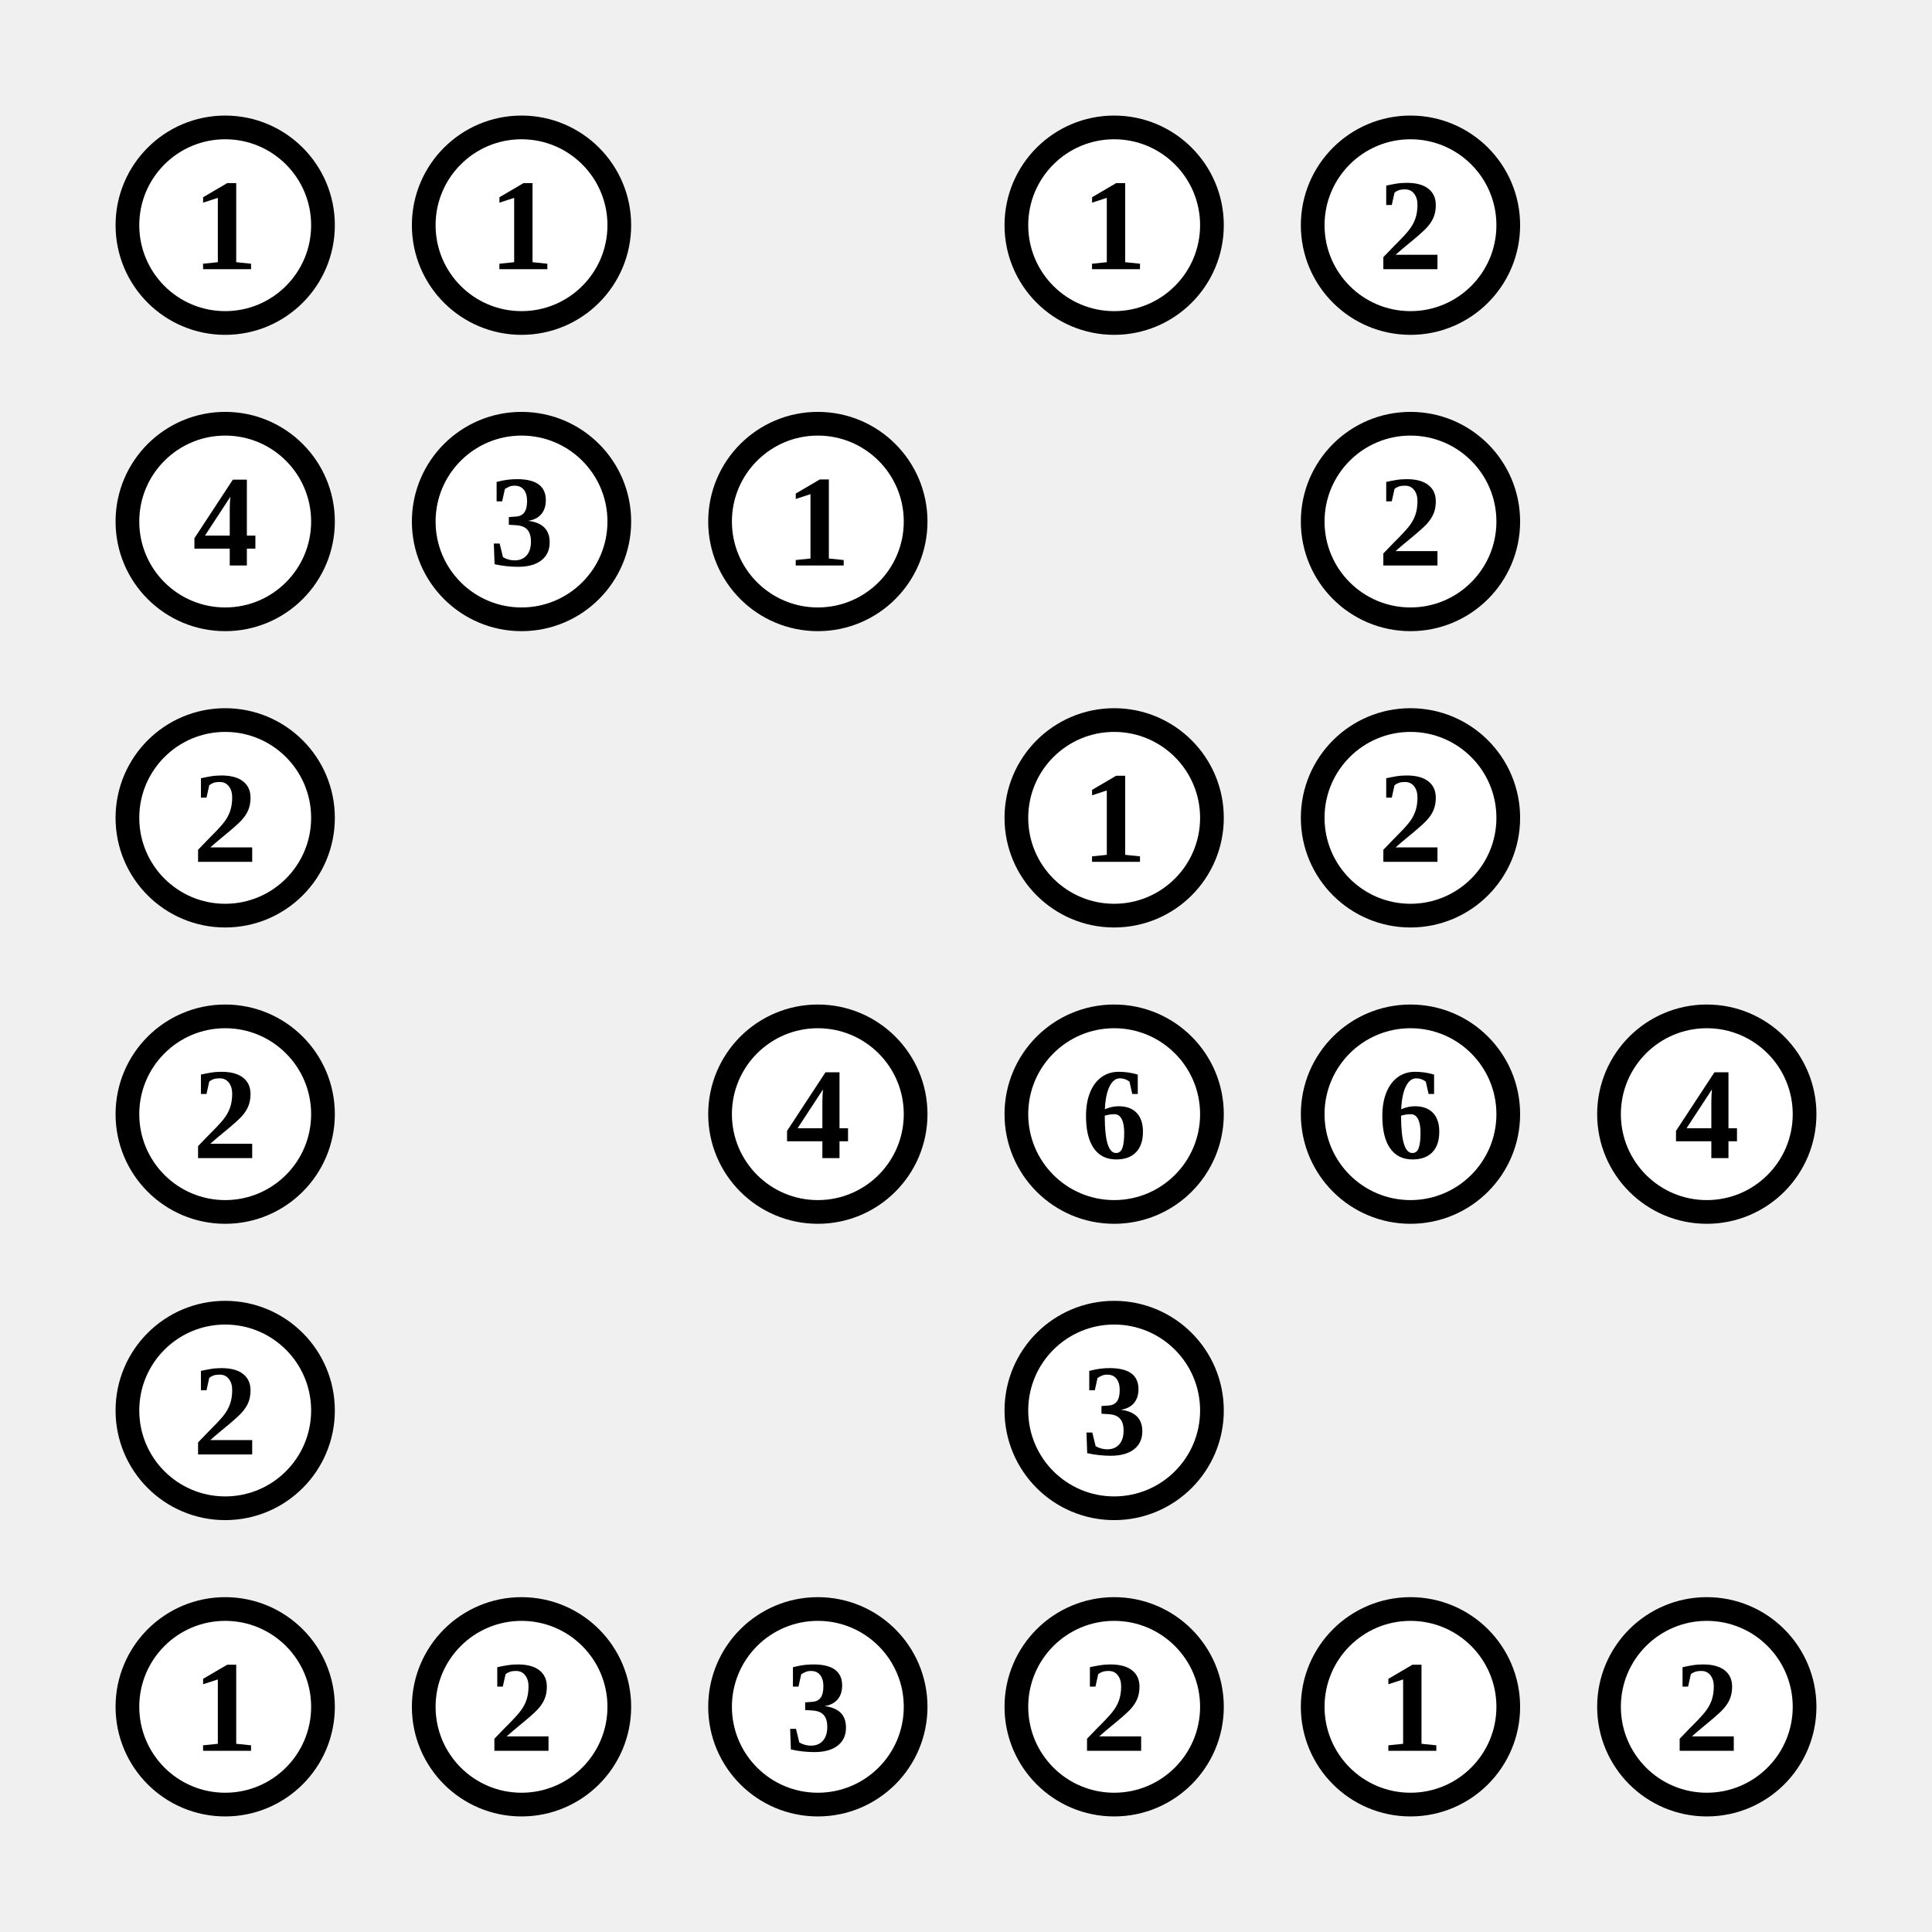
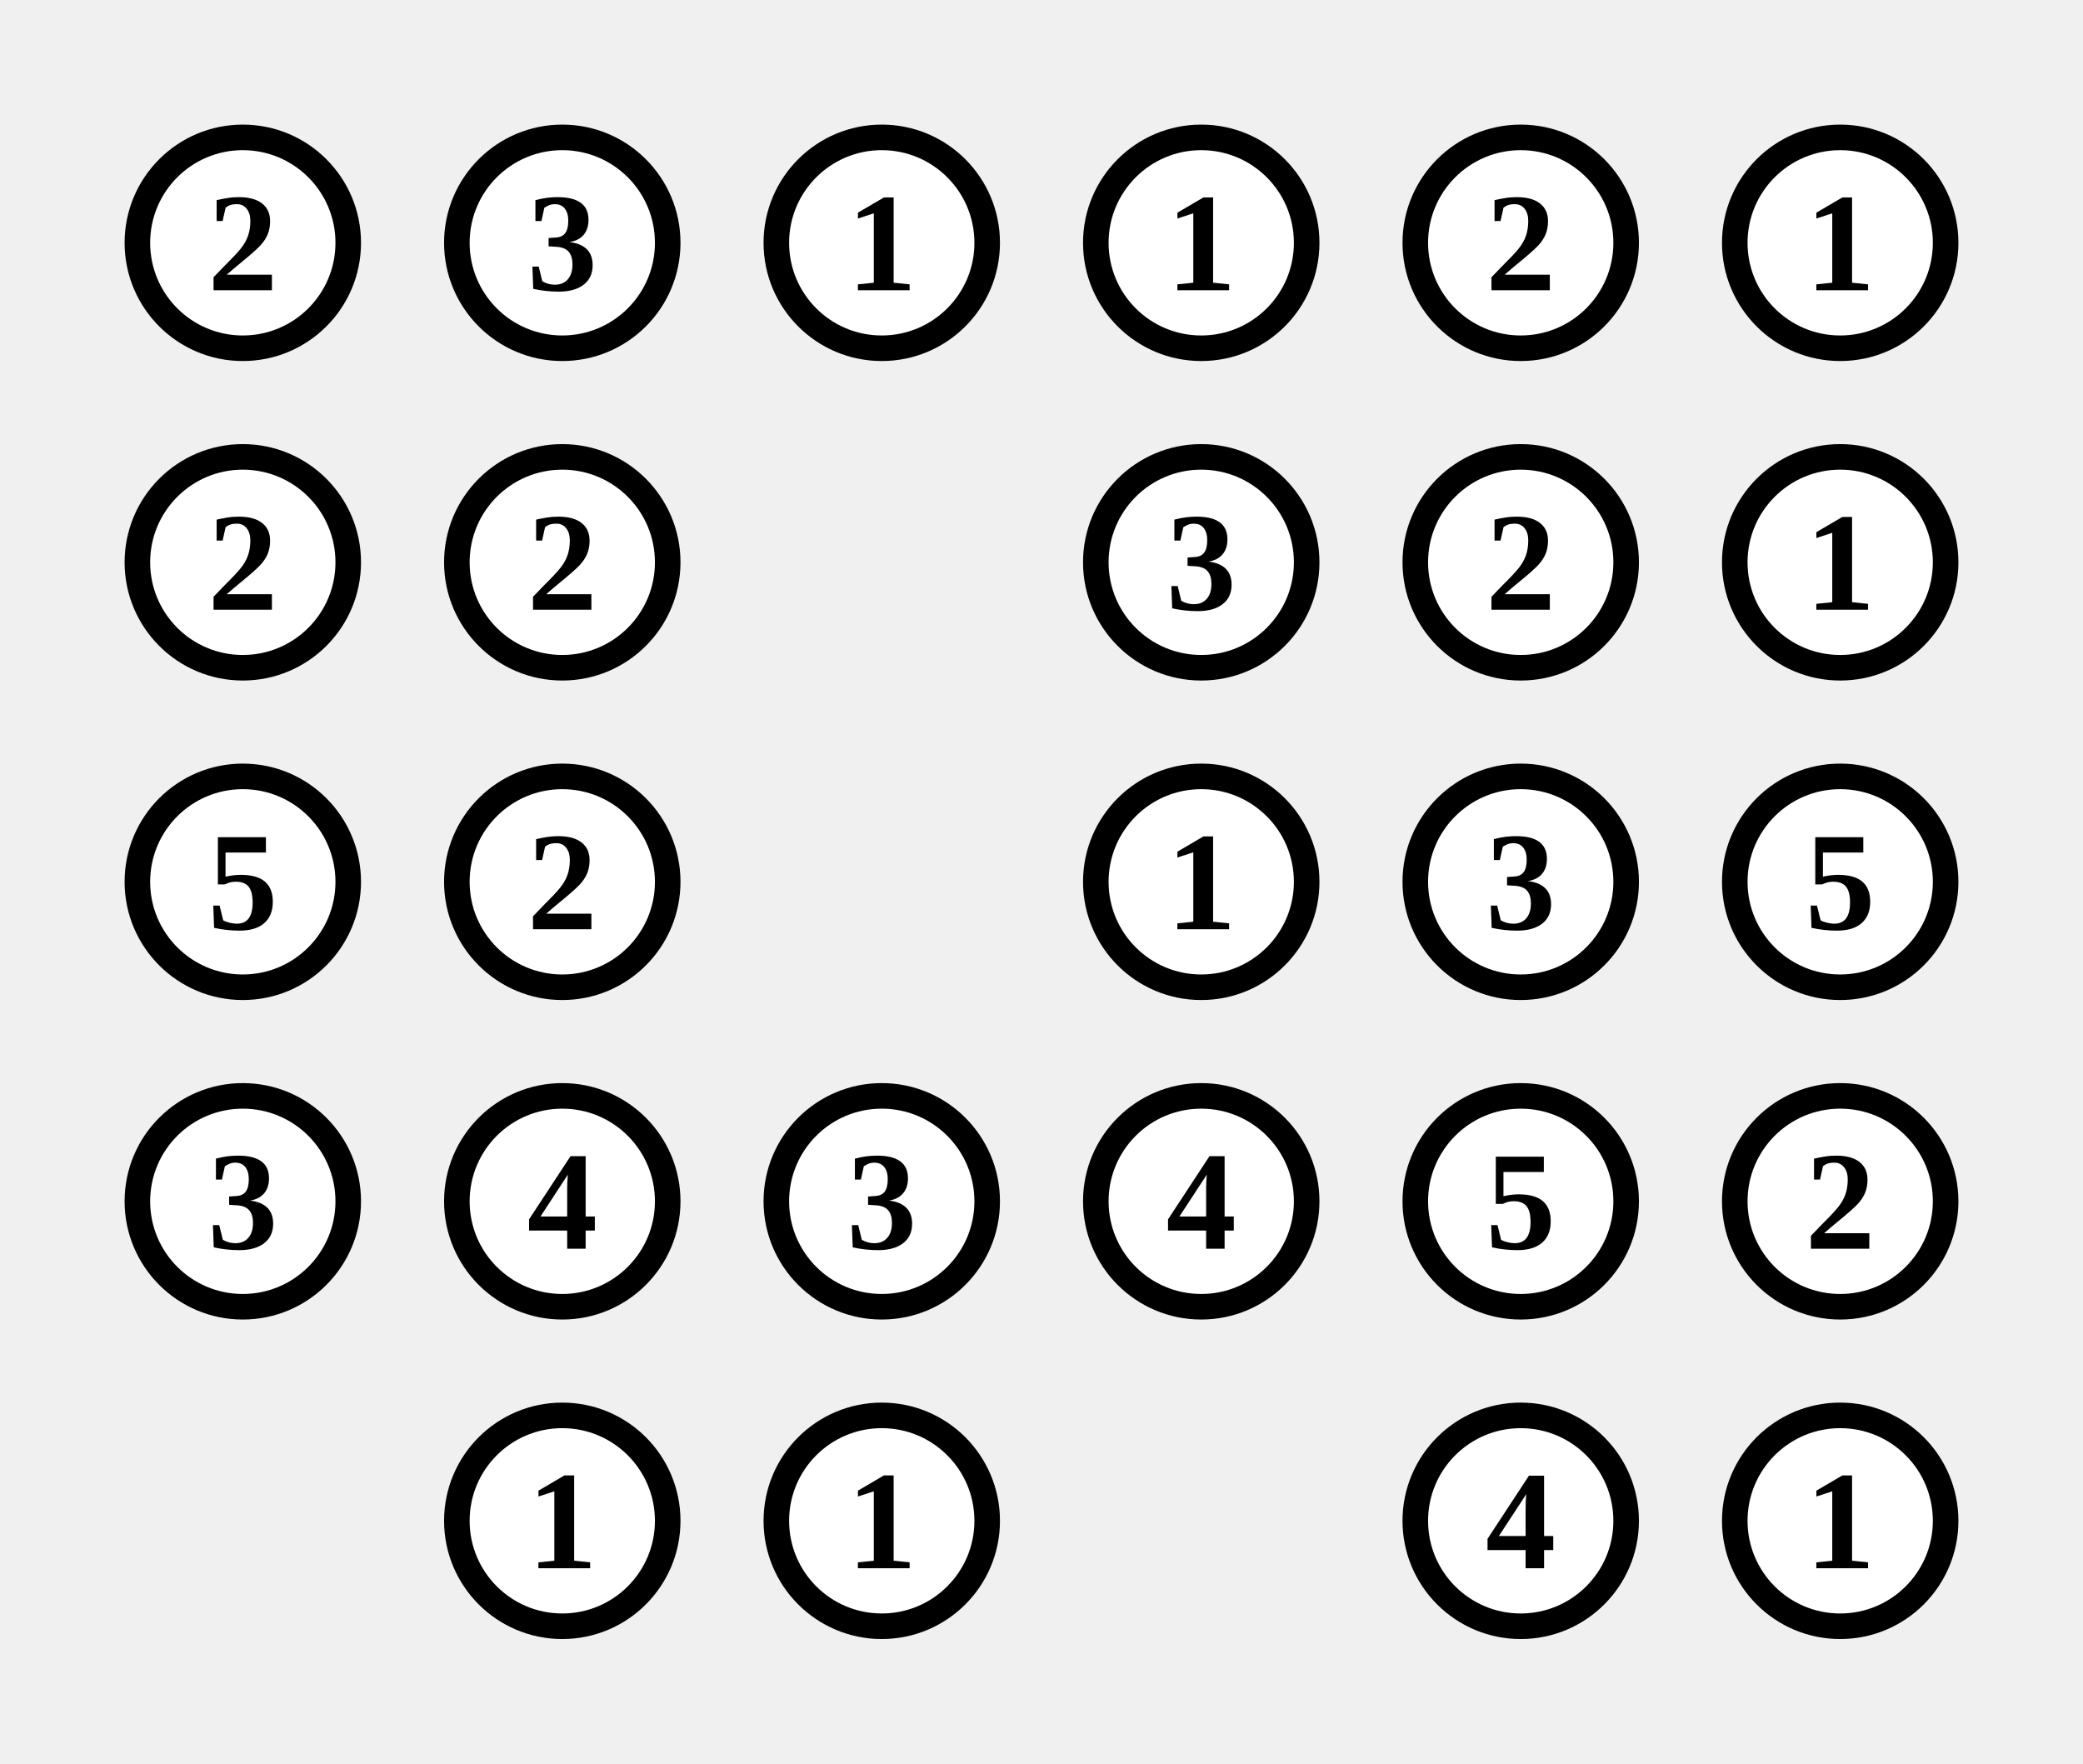
- <svg xmlns="http://www.w3.org/2000/svg" class="p" viewBox="0 0 652 652" preserveAspectRatio="xMidYMid meet" shape-rendering="geometricPrecision">
+ <svg xmlns="http://www.w3.org/2000/svg" class="p" viewBox="0 0 652 552" preserveAspectRatio="xMidYMid meet" shape-rendering="geometricPrecision">
  <circle cx="76" cy="76" r="33" fill="#fff" stroke="#000" stroke-width="8" />
-   <text x="76" y="76" font-size="44" text-anchor="middle" dominant-baseline="central" fill="#000" font-weight="700">1</text>
+   <text x="76" y="76" font-size="44" text-anchor="middle" dominant-baseline="central" fill="#000" font-weight="700">2</text>
  <circle cx="176" cy="76" r="33" fill="#fff" stroke="#000" stroke-width="8" />
-   <text x="176" y="76" font-size="44" text-anchor="middle" dominant-baseline="central" fill="#000" font-weight="700">1</text>
+   <text x="176" y="76" font-size="44" text-anchor="middle" dominant-baseline="central" fill="#000" font-weight="700">3</text>
+   <circle cx="276" cy="76" r="33" fill="#fff" stroke="#000" stroke-width="8" />
+   <text x="276" y="76" font-size="44" text-anchor="middle" dominant-baseline="central" fill="#000" font-weight="700">1</text>
  <circle cx="376" cy="76" r="33" fill="#fff" stroke="#000" stroke-width="8" />
  <text x="376" y="76" font-size="44" text-anchor="middle" dominant-baseline="central" fill="#000" font-weight="700">1</text>
  <circle cx="476" cy="76" r="33" fill="#fff" stroke="#000" stroke-width="8" />
  <text x="476" y="76" font-size="44" text-anchor="middle" dominant-baseline="central" fill="#000" font-weight="700">2</text>
+   <circle cx="576" cy="76" r="33" fill="#fff" stroke="#000" stroke-width="8" />
+   <text x="576" y="76" font-size="44" text-anchor="middle" dominant-baseline="central" fill="#000" font-weight="700">1</text>
  <circle cx="76" cy="176" r="33" fill="#fff" stroke="#000" stroke-width="8" />
-   <text x="76" y="176" font-size="44" text-anchor="middle" dominant-baseline="central" fill="#000" font-weight="700">4</text>
+   <text x="76" y="176" font-size="44" text-anchor="middle" dominant-baseline="central" fill="#000" font-weight="700">2</text>
  <circle cx="176" cy="176" r="33" fill="#fff" stroke="#000" stroke-width="8" />
-   <text x="176" y="176" font-size="44" text-anchor="middle" dominant-baseline="central" fill="#000" font-weight="700">3</text>
-   <circle cx="276" cy="176" r="33" fill="#fff" stroke="#000" stroke-width="8" />
-   <text x="276" y="176" font-size="44" text-anchor="middle" dominant-baseline="central" fill="#000" font-weight="700">1</text>
+   <text x="176" y="176" font-size="44" text-anchor="middle" dominant-baseline="central" fill="#000" font-weight="700">2</text>
+   <circle cx="376" cy="176" r="33" fill="#fff" stroke="#000" stroke-width="8" />
+   <text x="376" y="176" font-size="44" text-anchor="middle" dominant-baseline="central" fill="#000" font-weight="700">3</text>
  <circle cx="476" cy="176" r="33" fill="#fff" stroke="#000" stroke-width="8" />
  <text x="476" y="176" font-size="44" text-anchor="middle" dominant-baseline="central" fill="#000" font-weight="700">2</text>
+   <circle cx="576" cy="176" r="33" fill="#fff" stroke="#000" stroke-width="8" />
+   <text x="576" y="176" font-size="44" text-anchor="middle" dominant-baseline="central" fill="#000" font-weight="700">1</text>
  <circle cx="76" cy="276" r="33" fill="#fff" stroke="#000" stroke-width="8" />
-   <text x="76" y="276" font-size="44" text-anchor="middle" dominant-baseline="central" fill="#000" font-weight="700">2</text>
+   <text x="76" y="276" font-size="44" text-anchor="middle" dominant-baseline="central" fill="#000" font-weight="700">5</text>
+   <circle cx="176" cy="276" r="33" fill="#fff" stroke="#000" stroke-width="8" />
+   <text x="176" y="276" font-size="44" text-anchor="middle" dominant-baseline="central" fill="#000" font-weight="700">2</text>
  <circle cx="376" cy="276" r="33" fill="#fff" stroke="#000" stroke-width="8" />
  <text x="376" y="276" font-size="44" text-anchor="middle" dominant-baseline="central" fill="#000" font-weight="700">1</text>
  <circle cx="476" cy="276" r="33" fill="#fff" stroke="#000" stroke-width="8" />
-   <text x="476" y="276" font-size="44" text-anchor="middle" dominant-baseline="central" fill="#000" font-weight="700">2</text>
+   <text x="476" y="276" font-size="44" text-anchor="middle" dominant-baseline="central" fill="#000" font-weight="700">3</text>
+   <circle cx="576" cy="276" r="33" fill="#fff" stroke="#000" stroke-width="8" />
+   <text x="576" y="276" font-size="44" text-anchor="middle" dominant-baseline="central" fill="#000" font-weight="700">5</text>
  <circle cx="76" cy="376" r="33" fill="#fff" stroke="#000" stroke-width="8" />
-   <text x="76" y="376" font-size="44" text-anchor="middle" dominant-baseline="central" fill="#000" font-weight="700">2</text>
+   <text x="76" y="376" font-size="44" text-anchor="middle" dominant-baseline="central" fill="#000" font-weight="700">3</text>
+   <circle cx="176" cy="376" r="33" fill="#fff" stroke="#000" stroke-width="8" />
+   <text x="176" y="376" font-size="44" text-anchor="middle" dominant-baseline="central" fill="#000" font-weight="700">4</text>
  <circle cx="276" cy="376" r="33" fill="#fff" stroke="#000" stroke-width="8" />
-   <text x="276" y="376" font-size="44" text-anchor="middle" dominant-baseline="central" fill="#000" font-weight="700">4</text>
+   <text x="276" y="376" font-size="44" text-anchor="middle" dominant-baseline="central" fill="#000" font-weight="700">3</text>
  <circle cx="376" cy="376" r="33" fill="#fff" stroke="#000" stroke-width="8" />
-   <text x="376" y="376" font-size="44" text-anchor="middle" dominant-baseline="central" fill="#000" font-weight="700">6</text>
+   <text x="376" y="376" font-size="44" text-anchor="middle" dominant-baseline="central" fill="#000" font-weight="700">4</text>
  <circle cx="476" cy="376" r="33" fill="#fff" stroke="#000" stroke-width="8" />
-   <text x="476" y="376" font-size="44" text-anchor="middle" dominant-baseline="central" fill="#000" font-weight="700">6</text>
+   <text x="476" y="376" font-size="44" text-anchor="middle" dominant-baseline="central" fill="#000" font-weight="700">5</text>
  <circle cx="576" cy="376" r="33" fill="#fff" stroke="#000" stroke-width="8" />
-   <text x="576" y="376" font-size="44" text-anchor="middle" dominant-baseline="central" fill="#000" font-weight="700">4</text>
-   <circle cx="76" cy="476" r="33" fill="#fff" stroke="#000" stroke-width="8" />
-   <text x="76" y="476" font-size="44" text-anchor="middle" dominant-baseline="central" fill="#000" font-weight="700">2</text>
-   <circle cx="376" cy="476" r="33" fill="#fff" stroke="#000" stroke-width="8" />
-   <text x="376" y="476" font-size="44" text-anchor="middle" dominant-baseline="central" fill="#000" font-weight="700">3</text>
-   <circle cx="76" cy="576" r="33" fill="#fff" stroke="#000" stroke-width="8" />
-   <text x="76" y="576" font-size="44" text-anchor="middle" dominant-baseline="central" fill="#000" font-weight="700">1</text>
-   <circle cx="176" cy="576" r="33" fill="#fff" stroke="#000" stroke-width="8" />
-   <text x="176" y="576" font-size="44" text-anchor="middle" dominant-baseline="central" fill="#000" font-weight="700">2</text>
-   <circle cx="276" cy="576" r="33" fill="#fff" stroke="#000" stroke-width="8" />
-   <text x="276" y="576" font-size="44" text-anchor="middle" dominant-baseline="central" fill="#000" font-weight="700">3</text>
-   <circle cx="376" cy="576" r="33" fill="#fff" stroke="#000" stroke-width="8" />
-   <text x="376" y="576" font-size="44" text-anchor="middle" dominant-baseline="central" fill="#000" font-weight="700">2</text>
-   <circle cx="476" cy="576" r="33" fill="#fff" stroke="#000" stroke-width="8" />
-   <text x="476" y="576" font-size="44" text-anchor="middle" dominant-baseline="central" fill="#000" font-weight="700">1</text>
-   <circle cx="576" cy="576" r="33" fill="#fff" stroke="#000" stroke-width="8" />
-   <text x="576" y="576" font-size="44" text-anchor="middle" dominant-baseline="central" fill="#000" font-weight="700">2</text>
+   <text x="576" y="376" font-size="44" text-anchor="middle" dominant-baseline="central" fill="#000" font-weight="700">2</text>
+   <circle cx="176" cy="476" r="33" fill="#fff" stroke="#000" stroke-width="8" />
+   <text x="176" y="476" font-size="44" text-anchor="middle" dominant-baseline="central" fill="#000" font-weight="700">1</text>
+   <circle cx="276" cy="476" r="33" fill="#fff" stroke="#000" stroke-width="8" />
+   <text x="276" y="476" font-size="44" text-anchor="middle" dominant-baseline="central" fill="#000" font-weight="700">1</text>
+   <circle cx="476" cy="476" r="33" fill="#fff" stroke="#000" stroke-width="8" />
+   <text x="476" y="476" font-size="44" text-anchor="middle" dominant-baseline="central" fill="#000" font-weight="700">4</text>
+   <circle cx="576" cy="476" r="33" fill="#fff" stroke="#000" stroke-width="8" />
+   <text x="576" y="476" font-size="44" text-anchor="middle" dominant-baseline="central" fill="#000" font-weight="700">1</text>
</svg>
